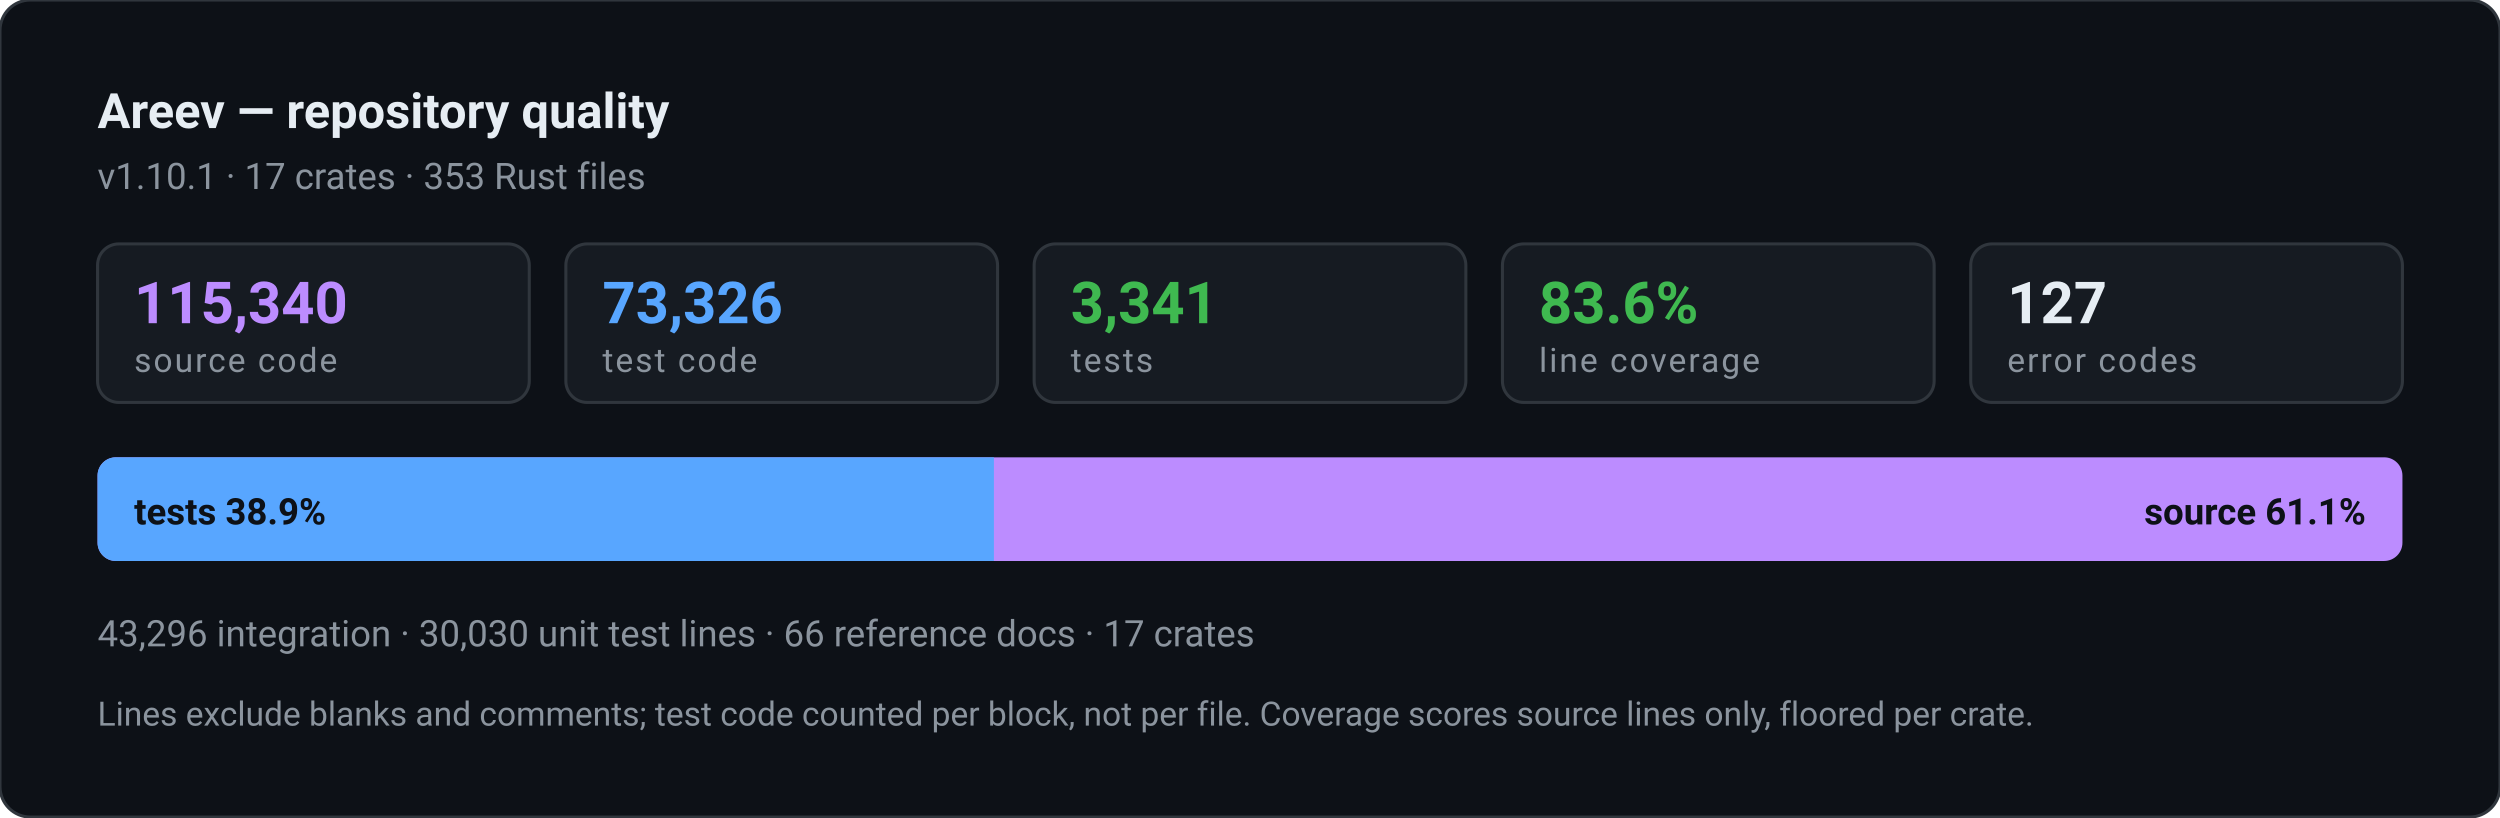
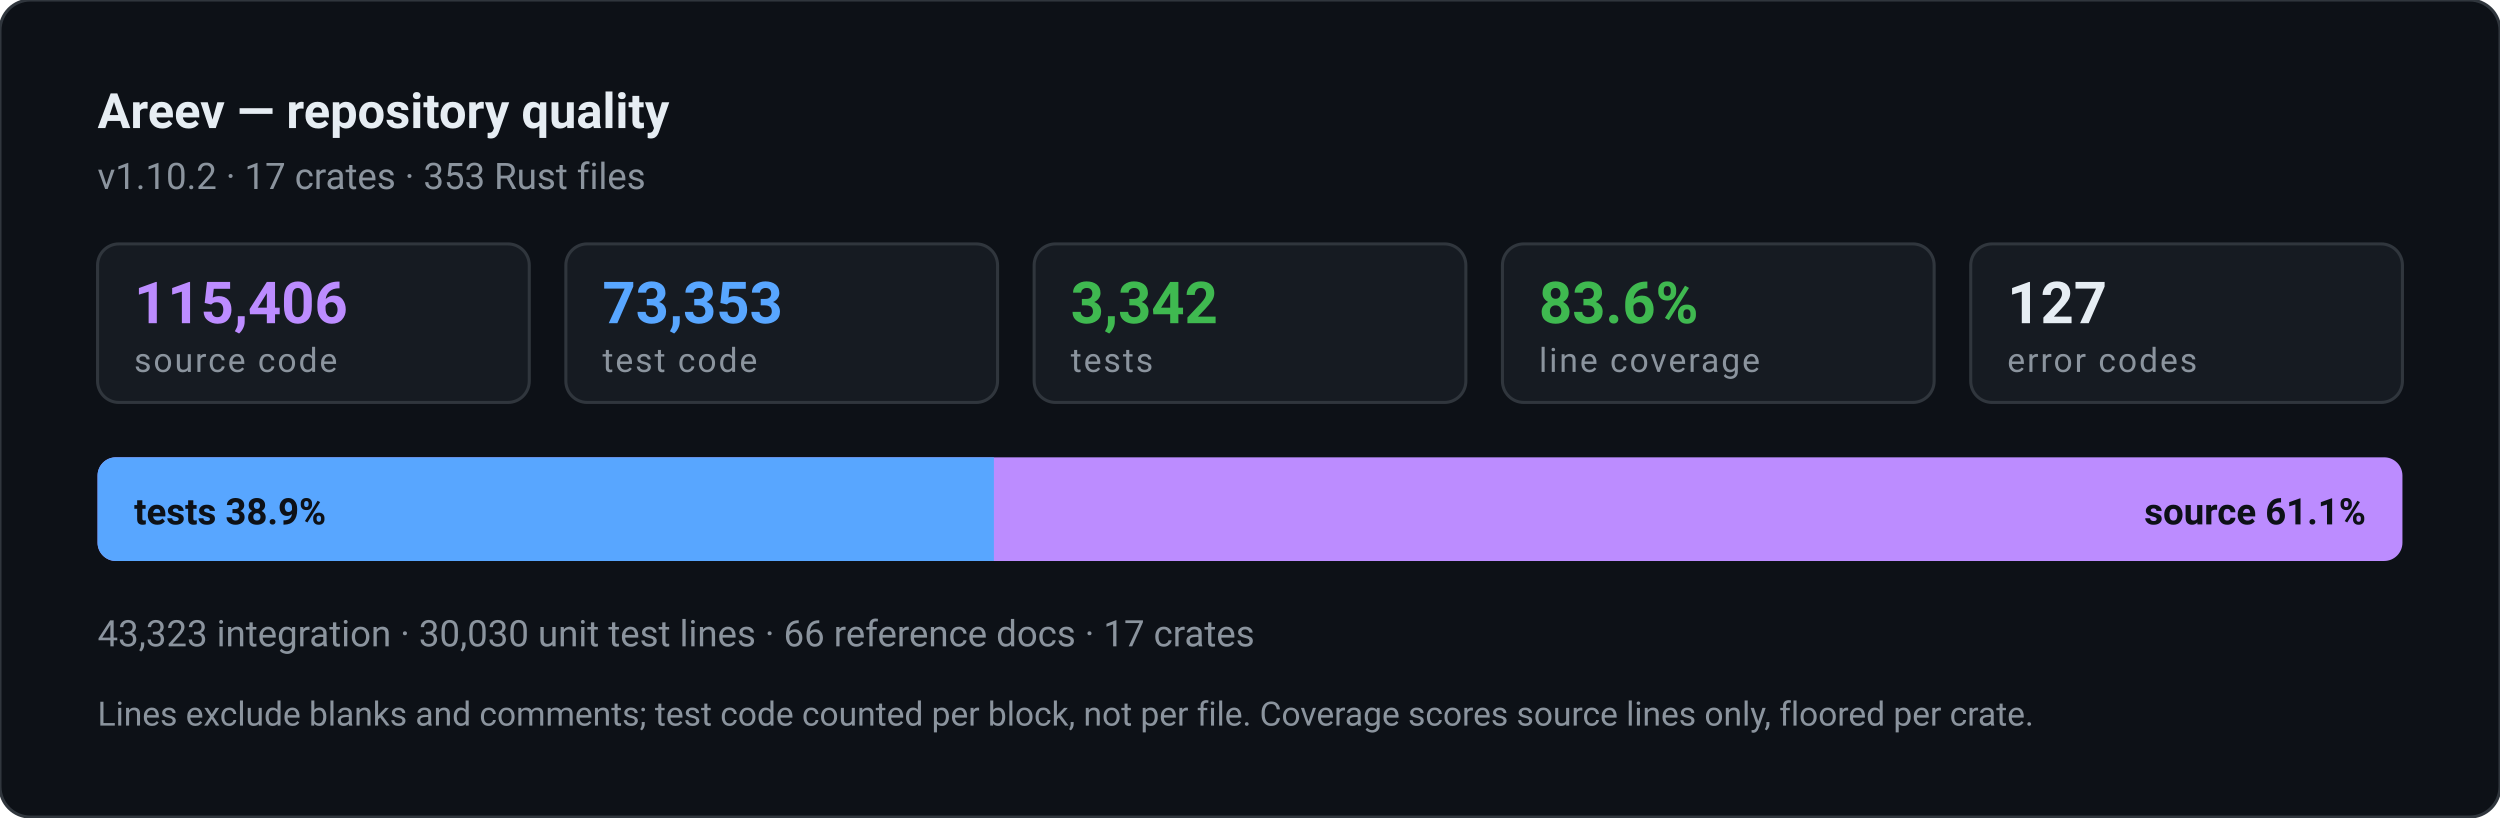
- <svg xmlns="http://www.w3.org/2000/svg" width="820" height="268" viewBox="0 0 820 268" role="img" aria-label="Areev repository quality: 73,326 lines of test code against 115,340 lines of source, 3,341 tests, 83.6% line coverage">
+ <svg xmlns="http://www.w3.org/2000/svg" width="820" height="268" viewBox="0 0 820 268" role="img" aria-label="Areev repository quality: 73,353 lines of test code against 115,406 lines of source, 3,342 tests, 83.6% line coverage">
  <style>text{font-family:ui-sans-serif,-apple-system,"Segoe UI",Roboto,Helvetica,Arial,sans-serif}.n{font-weight:700;font-variant-numeric:tabular-nums}.l{font-size:11px;letter-spacing:.06em;text-transform:uppercase}</style>
  <rect width="820" height="268" rx="10" fill="#0d1117" stroke="#30363d" />
  <text x="32" y="42" class="n" font-size="16" fill="#e6edf3">Areev — repository quality</text>
-   <text x="32" y="62" font-size="12" fill="#8b949e">v1.10.1 · 17 crates · 353 Rust files</text>
+   <text x="32" y="62" font-size="12" fill="#8b949e">v1.10.2 · 17 crates · 353 Rust files</text>
  <rect x="32.0" y="80" width="141.6" height="52" rx="7" fill="#161b22" stroke="#30363d" />
-   <text x="44.0" y="106" class="n" font-size="19" fill="#bc8cff">115,340</text>
+   <text x="44.0" y="106" class="n" font-size="19" fill="#bc8cff">115,406</text>
  <text x="44.0" y="122" class="l" fill="#8b949e">source code</text>
  <rect x="185.6" y="80" width="141.6" height="52" rx="7" fill="#161b22" stroke="#30363d" />
-   <text x="197.6" y="106" class="n" font-size="19" fill="#58a6ff">73,326</text>
+   <text x="197.6" y="106" class="n" font-size="19" fill="#58a6ff">73,353</text>
  <text x="197.6" y="122" class="l" fill="#8b949e">test code</text>
  <rect x="339.2" y="80" width="141.6" height="52" rx="7" fill="#161b22" stroke="#30363d" />
-   <text x="351.2" y="106" class="n" font-size="19" fill="#3fb950">3,341</text>
+   <text x="351.2" y="106" class="n" font-size="19" fill="#3fb950">3,342</text>
  <text x="351.2" y="122" class="l" fill="#8b949e">tests</text>
  <rect x="492.8" y="80" width="141.6" height="52" rx="7" fill="#161b22" stroke="#30363d" />
  <text x="504.8" y="106" class="n" font-size="19" fill="#3fb950">83.6%</text>
  <text x="504.8" y="122" class="l" fill="#8b949e">line coverage</text>
  <rect x="646.4" y="80" width="141.6" height="52" rx="7" fill="#161b22" stroke="#30363d" />
  <text x="658.4" y="106" class="n" font-size="19" fill="#e6edf3">127</text>
  <text x="658.4" y="122" class="l" fill="#8b949e">error codes</text>
  <rect x="32" y="150" width="756" height="34" rx="6" fill="#bc8cff" />
  <path d="M32 156a6 6 0 0 1 6-6h288v34h-288a6 6 0 0 1-6-6z" fill="#58a6ff" />
  <text x="44" y="172" class="n" font-size="12" fill="#0d1117">tests 38.9%</text>
  <text x="776" y="172" class="n" font-size="12" fill="#0d1117" text-anchor="end">source 61.1%</text>
-   <text x="32" y="212" font-size="12" fill="#8b949e">43,296 integration · 30,030 unit test lines · 66 reference docs · 17 crates</text>
+   <text x="32" y="212" font-size="12" fill="#8b949e">43,323 integration · 30,030 unit test lines · 66 reference docs · 17 crates</text>
  <text x="32" y="238" font-size="11" fill="#8b949e">Lines exclude blanks and comments; test code counted per block, not per file. Coverage scores source lines only, floored per crate.</text>
</svg>
